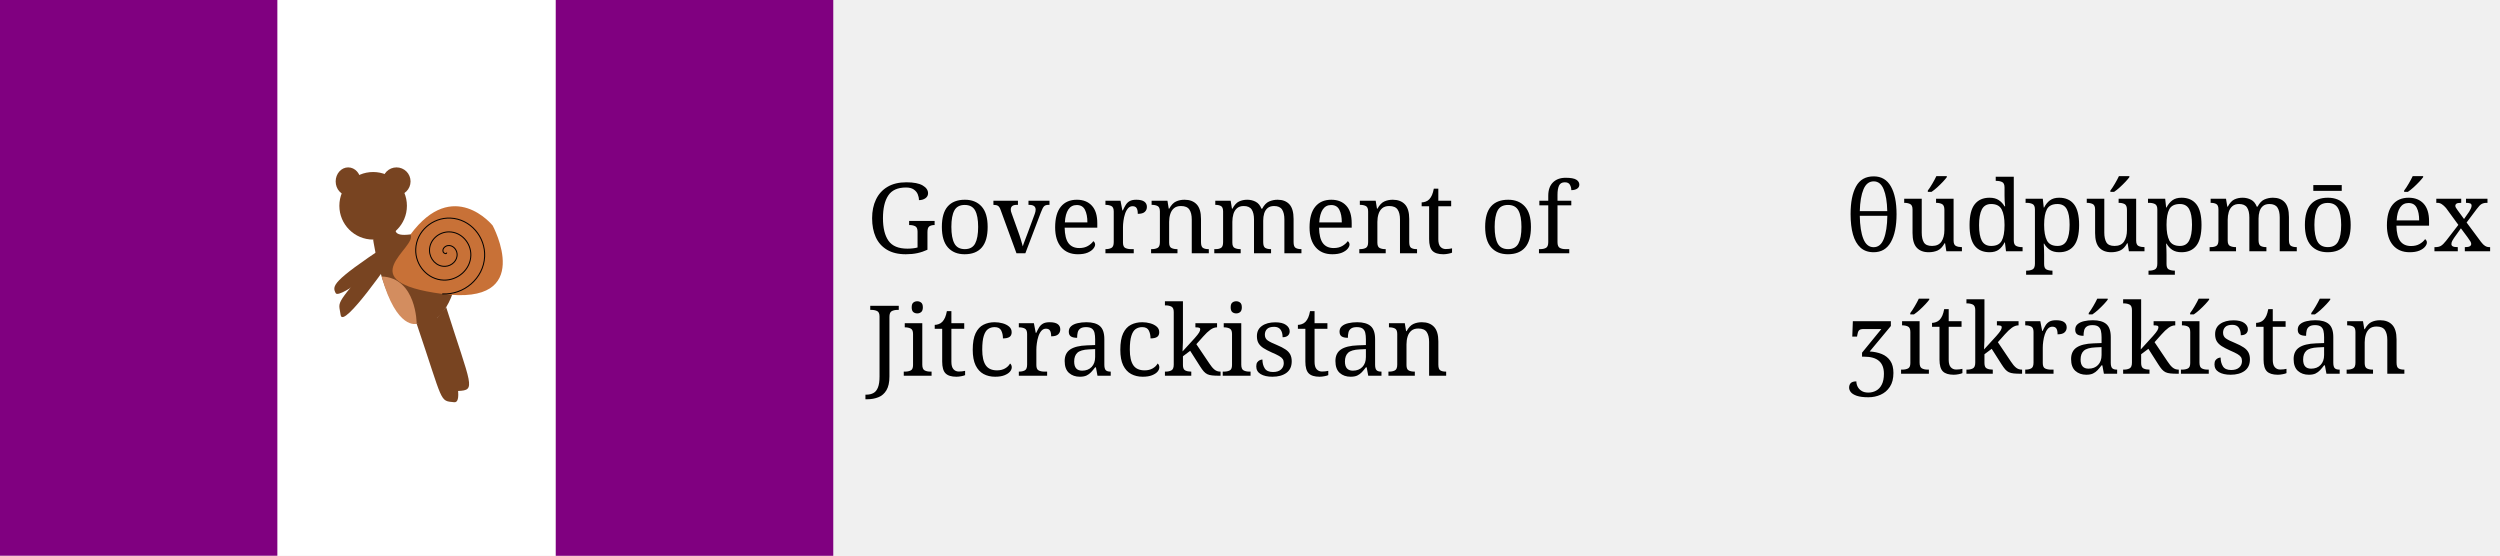
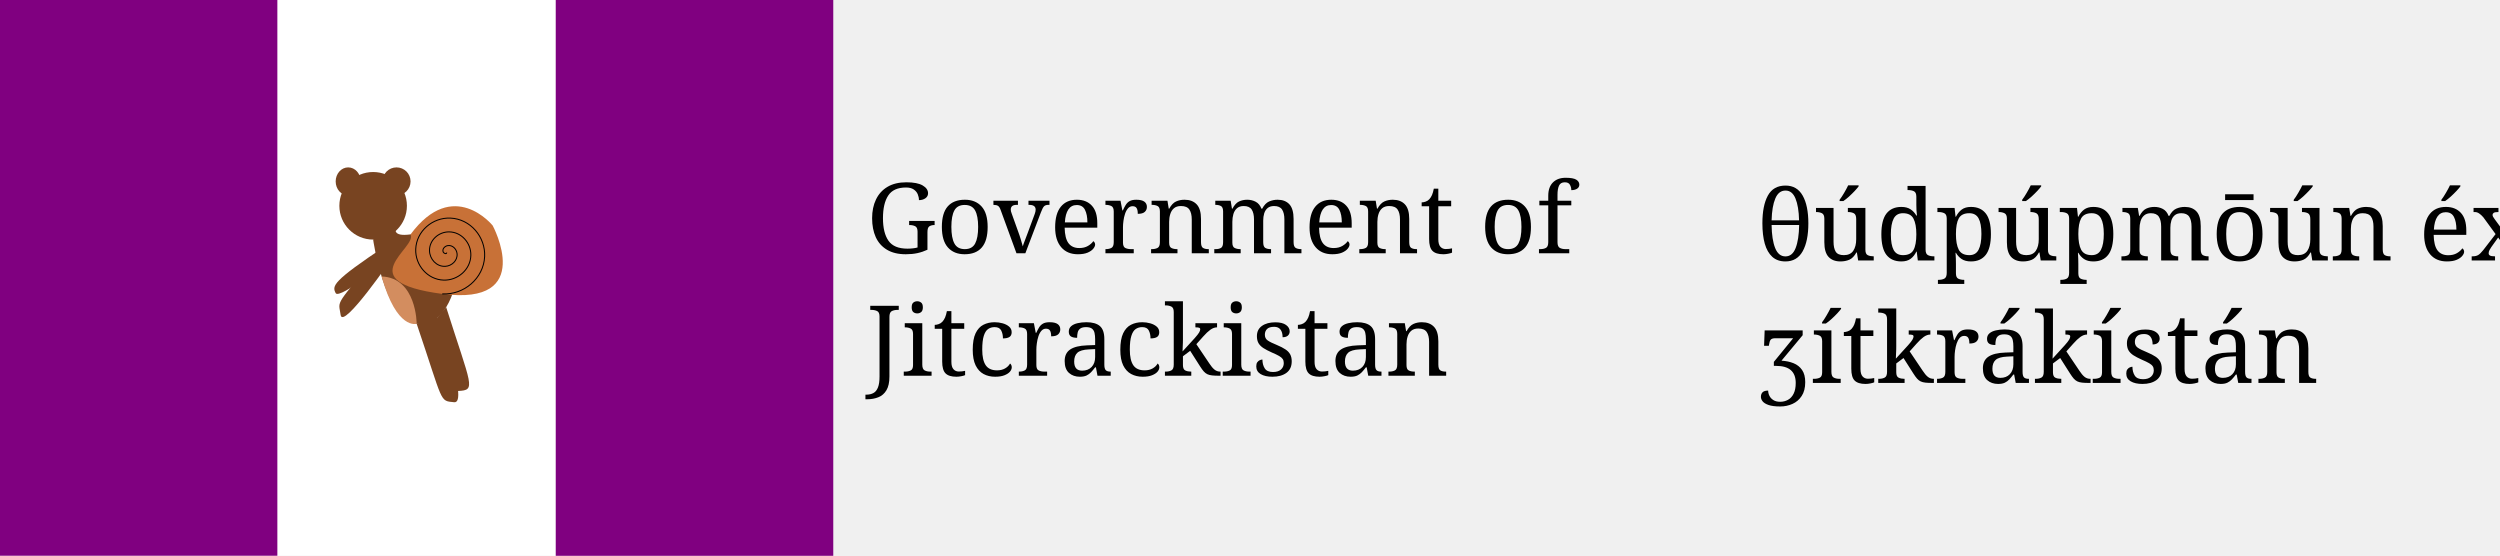
<svg xmlns="http://www.w3.org/2000/svg" width="900mm" height="200mm" viewBox="0 0 900 200" version="1.1" id="svg1">
  <defs id="defs1">
    <rect x="1133.796" y="188.09" width="717.641" height="379.009" id="rect4" />
    <rect x="1133.858" y="181.019" width="681.992" height="386.08" id="rect3" />
    <rect x="1133.796" y="188.09" width="979.039" height="379.009" id="rect2" />
  </defs>
  <g id="layer1">
    <rect style="fill:#ffffff;stroke-width:0.264" id="rect1" width="300" height="200.065" x="-2.8366534e-14" y="-1.5258788e-06" />
    <rect style="fill:#800080;stroke-width:0.265" id="rect9" width="99.85" height="200.065" x="0" y="3.1974423e-14" />
    <rect style="fill:#800080;stroke-width:0.265" id="rect10" width="99.919" height="200.091" x="200.065" y="-1.5258789e-06" />
    <circle style="fill:#784421;stroke-width:0.265" id="path11" cx="134.33" cy="74.087" r="12.161" />
    <circle style="fill:#784421;stroke-width:0.265" id="path12" cx="142.748" cy="65.311" r="5.052" />
    <ellipse style="fill:#784421;stroke-width:0.265" id="path13" cx="125.349" cy="65.311" rx="4.507" ry="5.052" />
    <path style="fill:#784421;stroke-width:0.265" d="m 134.33,86.248 c 0,0 4.026,28.812 15.67,30.308 C 161.645,118.053 164.451,100 164.451,100 c 0,0 -3.181,-17.494 -16.651,-15.623 -13.47,1.871 4.677,-11.881 -13.47,1.871 z" id="path14" />
    <path style="fill:#d38d5f;stroke-width:0.265" d="M 137.375,99.527 C 150,100 150,116.556 150,116.556 c 0,0 -7.148,2.434 -12.625,-17.029 z" id="path15" />
    <path style="fill:#784421;stroke-width:0.265" d="m 138.766,88.572 c -18.945,22.512 -16.887,19.191 -16.139,24.803 0.748,5.613 18.896,-20.954 18.896,-20.954 z" id="path16" />
    <path style="fill:#784421;stroke-width:0.265" d="m 150,116.556 c 9.774,28.812 8.09,27.689 13.515,28.25 5.426,0.561 -5.987,-30.652 -5.987,-30.652 z" id="path17" />
    <path style="fill:#784421;stroke-width:0.265" d="m 160.625,110.59 c 9.065,28.604 10.917,29.86 4.292,30.161 -6.625,0.301 -7.389,-26.597 -7.389,-26.597 z" id="path18" />
    <path style="fill:#784421;stroke-width:0.265" d="m 138.766,88.572 c -19.216,12.791 -19.25,14.373 -17.923,16.946 1.327,2.572 20.681,-13.096 20.681,-13.096 z" id="path19" />
    <path style="fill:#c87137;stroke-width:0.265" d="m 147.8,84.377 c 15.404,-20.767 29.56,-3.181 29.56,-3.181 0,0 15.715,29.047 -18.148,24.607 -33.863,-4.44 -8.819,-16.575 -11.412,-21.426 z" id="path20" />
    <path style="fill:none;fill-rule:evenodd;stroke:#000000;stroke-width:0.365;stroke-dasharray:none" id="path21" d="m 160.824,90.918 c -0.081,0.746 -1.046,0.259 -1.24,-0.134 -0.527,-1.067 0.515,-2.145 1.509,-2.347 1.778,-0.361 3.282,1.207 3.453,2.884 0.25,2.461 -1.904,4.441 -4.259,4.559 -3.139,0.157 -5.608,-2.602 -5.665,-5.633 -0.072,-3.815 3.3,-6.779 7.008,-6.771 4.491,0.01 7.952,3.999 7.877,8.383 -0.089,5.167 -4.697,9.127 -9.758,8.983 -5.842,-0.166 -10.303,-5.396 -10.089,-11.132 0.243,-6.518 6.095,-11.479 12.507,-11.195 7.194,0.319 12.657,6.794 12.301,13.882 -0.394,7.869 -7.493,13.834 -15.257,13.407" />
    <text xml:space="preserve" transform="scale(0.2645833)" id="text2" style="text-align:start;writing-mode:lr-tb;direction:ltr;white-space:pre;shape-inside:url(#rect2);display:inline;fill:#000000;stroke-width:1.38" />
    <text xml:space="preserve" transform="scale(0.2645833)" id="text3" style="text-align:start;writing-mode:lr-tb;direction:ltr;white-space:pre;shape-inside:url(#rect3);display:inline;fill:#000000;stroke-width:1.38" />
    <text xml:space="preserve" transform="scale(0.2645833)" id="text4" style="text-align:start;writing-mode:lr-tb;direction:ltr;white-space:pre;shape-inside:url(#rect4);display:inline;fill:#000000;stroke-width:1.38" />
    <text xml:space="preserve" style="font-size:3.175px;text-align:start;writing-mode:lr-tb;direction:ltr;text-anchor:start;fill:#000000;stroke-width:0.365" x="311.944" y="91.172" id="text5">
      <tspan id="tspan5" style="font-style:normal;font-variant:normal;font-weight:normal;font-stretch:normal;font-size:35.278px;font-family:Georgia;-inkscape-font-specification:'Georgia, Normal';font-variant-ligatures:normal;font-variant-caps:normal;font-variant-numeric:normal;font-variant-east-asian:normal;stroke-width:0.365" x="311.944" y="91.172">Government of </tspan>
      <tspan style="font-style:normal;font-variant:normal;font-weight:normal;font-stretch:normal;font-size:35.278px;font-family:Georgia;-inkscape-font-specification:'Georgia, Normal';font-variant-ligatures:normal;font-variant-caps:normal;font-variant-numeric:normal;font-variant-east-asian:normal;stroke-width:0.365" x="311.944" y="135.269" id="tspan6">Jitcrackistan</tspan>
    </text>
-     <text xml:space="preserve" style="font-size:3.175px;text-align:start;writing-mode:lr-tb;direction:ltr;text-anchor:start;fill:#000000;stroke-width:0.365" x="664.274" y="90.449" id="text5-8">
-       <tspan style="font-style:normal;font-variant:normal;font-weight:normal;font-stretch:normal;font-size:35.278px;font-family:Georgia;-inkscape-font-specification:'Georgia, Normal';font-variant-ligatures:normal;font-variant-caps:normal;font-variant-numeric:normal;font-variant-east-asian:normal;stroke-width:0.365" x="664.274" y="90.449" id="tspan6-4">θúdpúpmō éx</tspan>
-       <tspan style="font-style:normal;font-variant:normal;font-weight:normal;font-stretch:normal;font-size:35.278px;font-family:Georgia;-inkscape-font-specification:'Georgia, Normal';font-variant-ligatures:normal;font-variant-caps:normal;font-variant-numeric:normal;font-variant-east-asian:normal;stroke-width:0.365" x="664.274" y="134.547" id="tspan1">ʒítkrákístán</tspan>
+     <text xml:space="preserve" style="font-size:3.175px;text-align:start;writing-mode:lr-tb;direction:ltr;text-anchor:start;fill:#000000;stroke-width:0.365" x="632.524" y="93.759" id="text5-8">
+       <tspan style="font-style:normal;font-variant:normal;font-weight:normal;font-stretch:normal;font-size:35.278px;font-family:Georgia;-inkscape-font-specification:'Georgia, Normal';font-variant-ligatures:normal;font-variant-caps:normal;font-variant-numeric:normal;font-variant-east-asian:normal;stroke-width:0.365" x="632.524" y="93.759" id="tspan6-4">θúdpúpmōún éx</tspan>
+       <tspan style="font-style:normal;font-variant:normal;font-weight:normal;font-stretch:normal;font-size:35.278px;font-family:Georgia;-inkscape-font-specification:'Georgia, Normal';font-variant-ligatures:normal;font-variant-caps:normal;font-variant-numeric:normal;font-variant-east-asian:normal;stroke-width:0.365" x="632.524" y="137.857" id="tspan1">ʒítkrákístán</tspan>
    </text>
  </g>
</svg>
